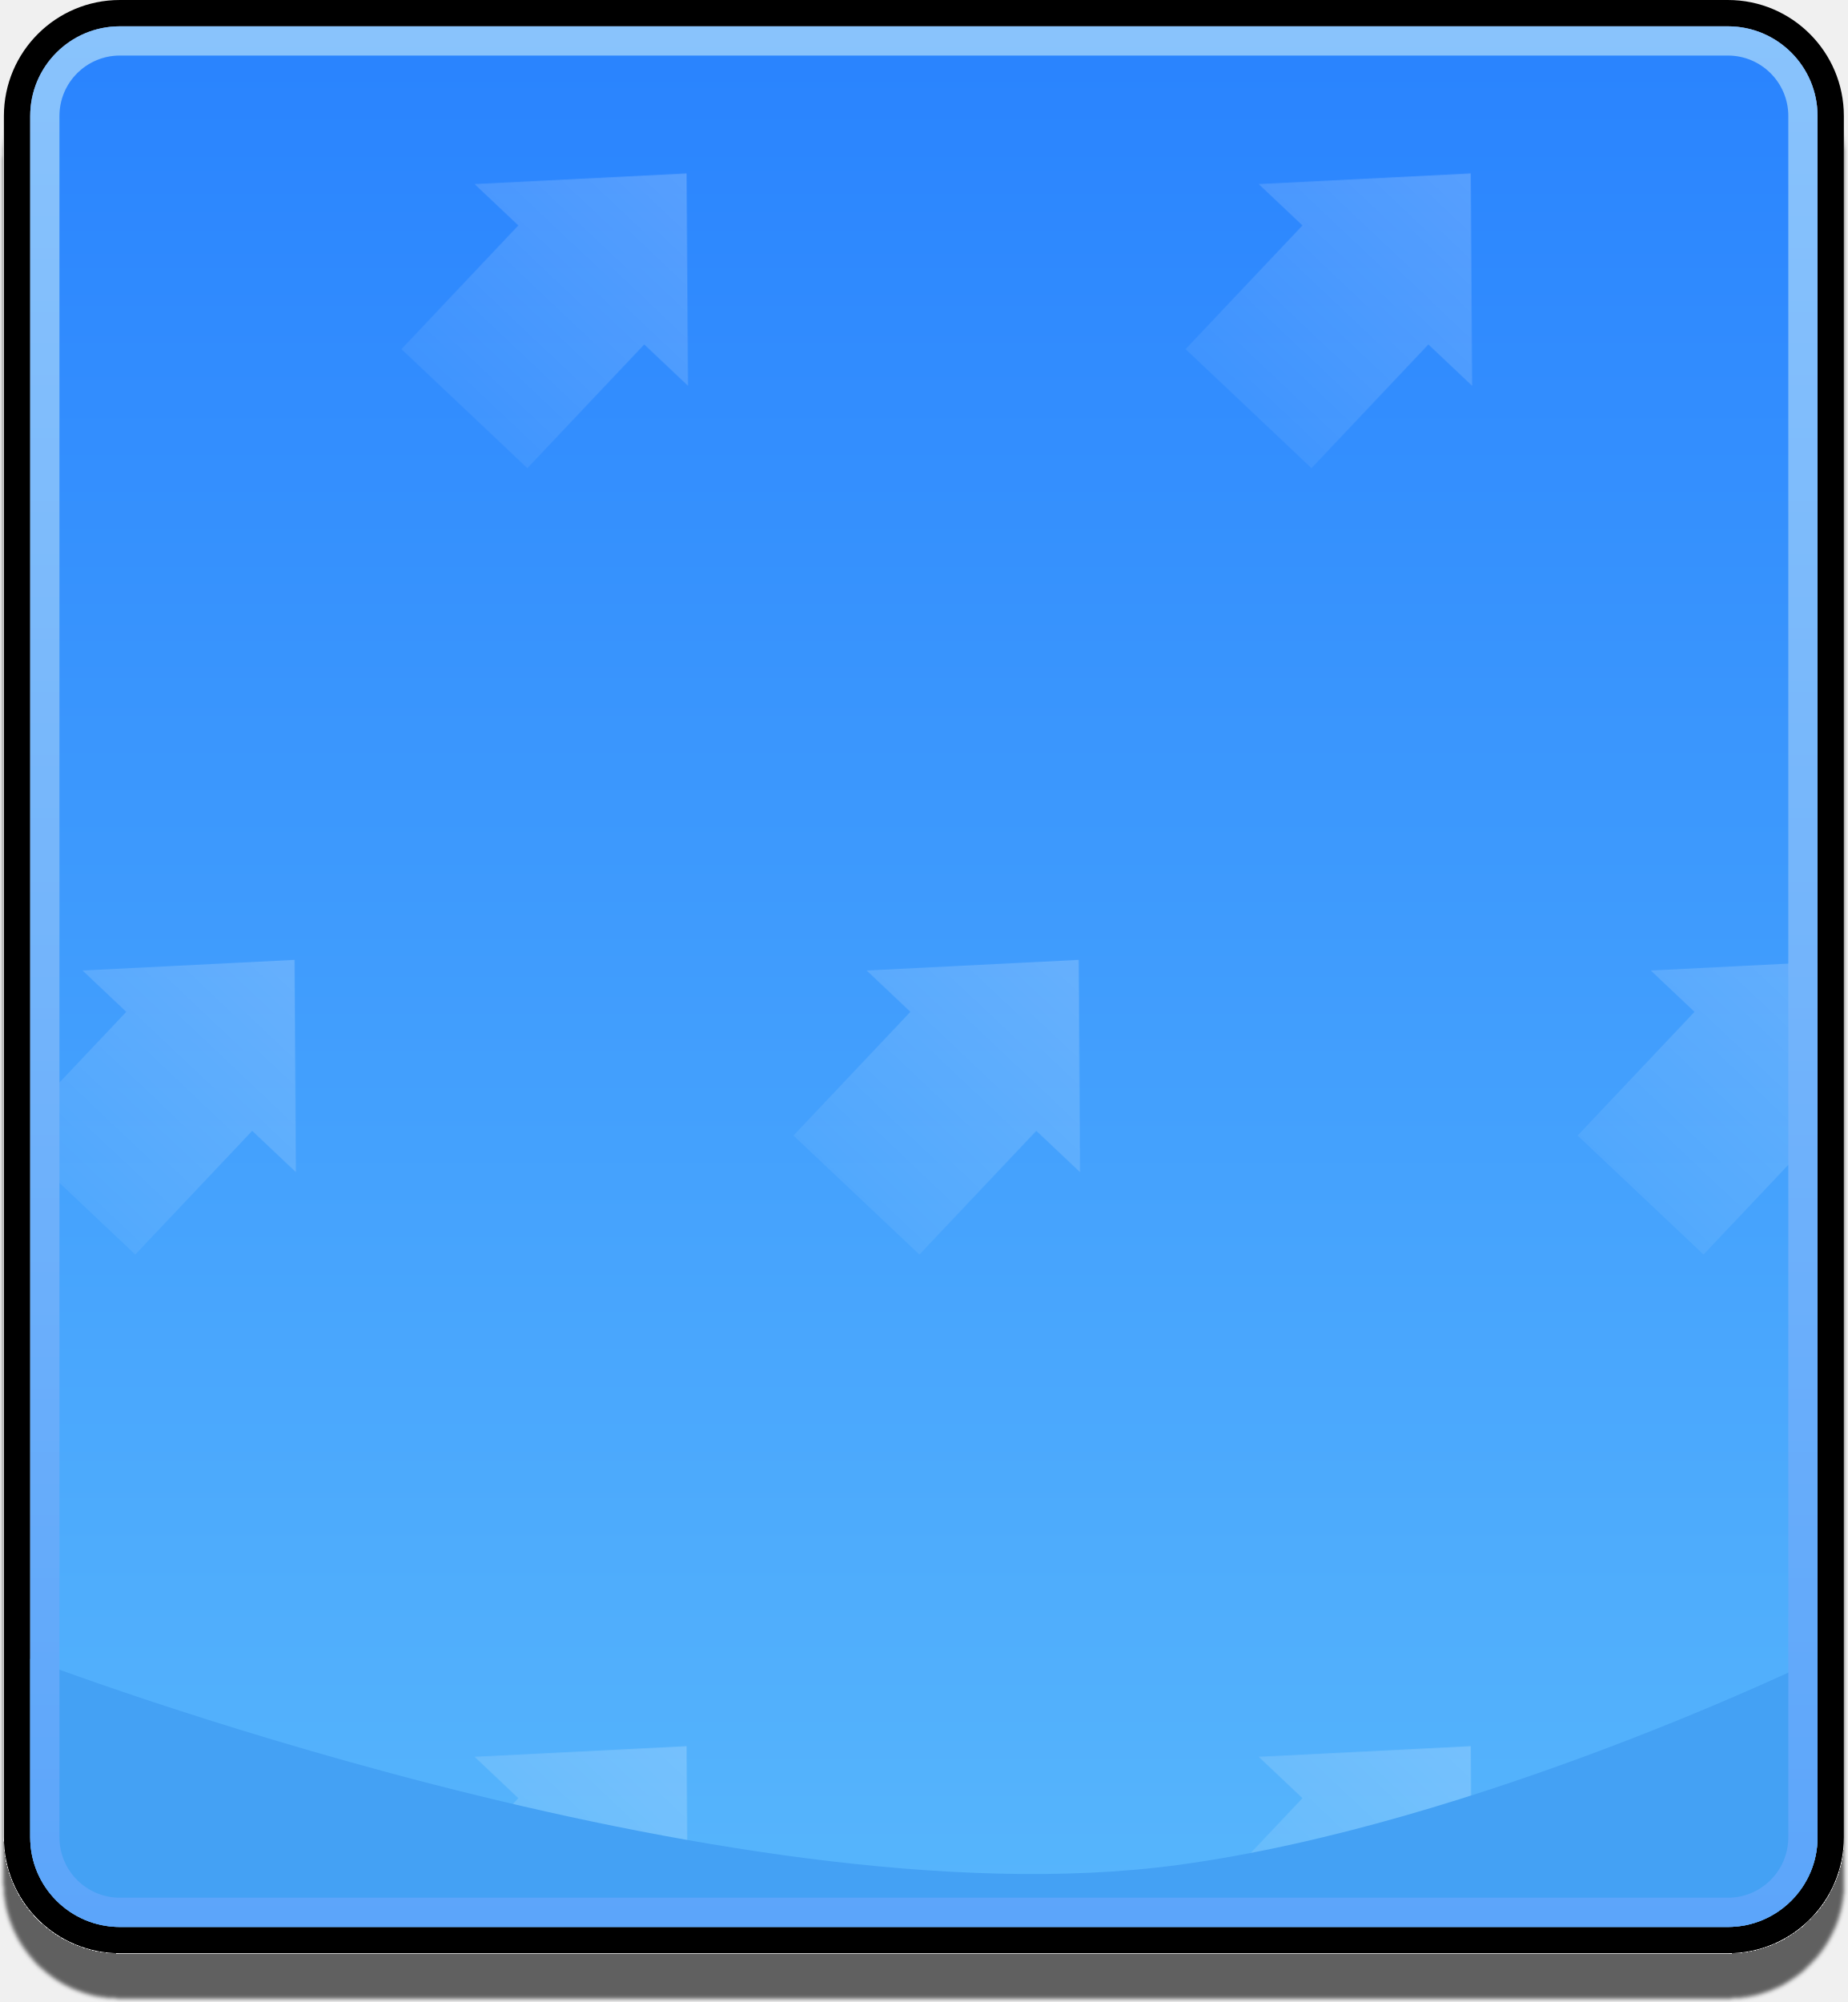
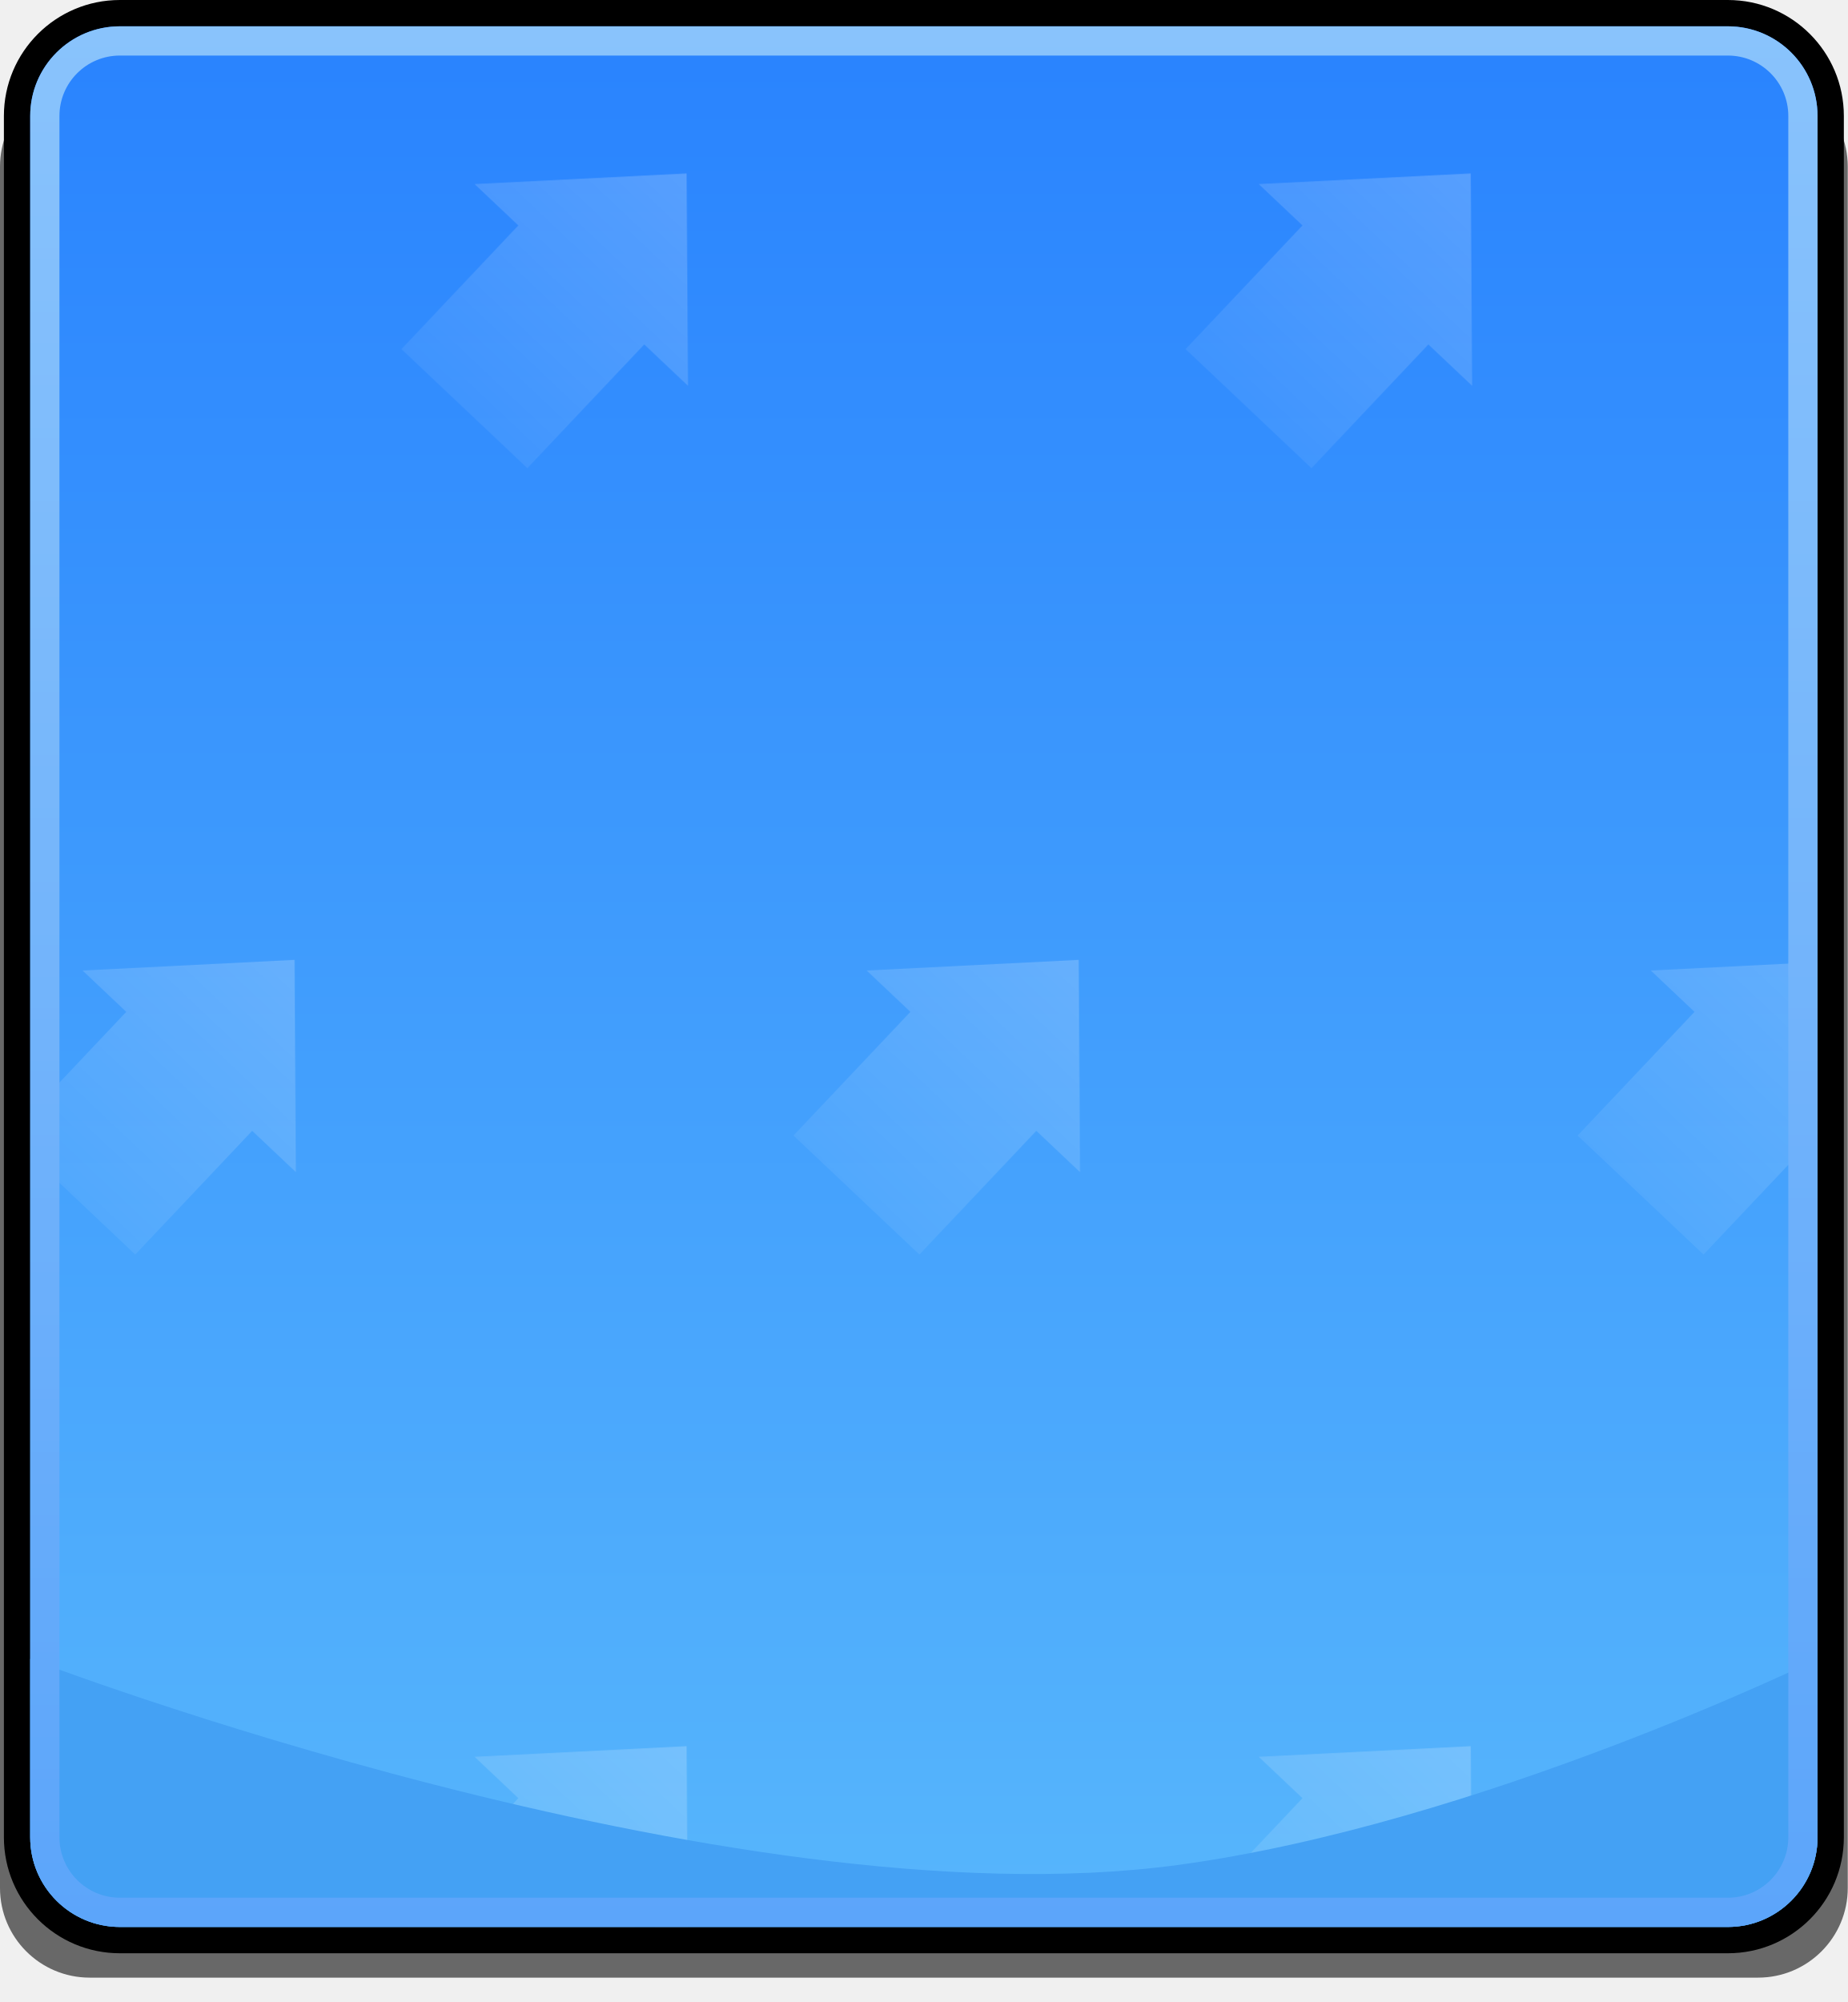
<svg xmlns="http://www.w3.org/2000/svg" xmlns:xlink="http://www.w3.org/1999/xlink" width="1896" height="2054" viewBox="0 0 1896 2054" fill="none">
-   <g clip-path="url(#clip0_17_200)">
-     <g filter="url(#filter0_d_17_200)">
-       <rect x="31" y="27" width="1834" height="1950" rx="92" fill="url(#paint0_linear_17_200)" />
-       <rect x="31" y="27" width="1834" height="1950" rx="92" fill="url(#pattern0_17_200)" fill-opacity="0.2" />
-       <rect x="17.5" y="13.5" width="1861" height="1977" rx="105.5" stroke="black" stroke-width="27" />
-     </g>
-     <path d="M31 1702C31 1702 745.155 1975.73 1208 1913.5C1517 1871.96 1865 1702 1865 1702V1885C1865 1935.81 1823.81 1977 1773 1977H123C72.19 1977 31 1935.81 31 1885V1702Z" fill="#44A1F4" />
-     <rect x="46" y="42" width="1804" height="1920" rx="77" stroke="url(#paint2_linear_17_200)" stroke-width="30" />
-   </g>
+   <rect y="79" width="1896" height="1950" rx="92" fill="#686868" />
+   <rect x="17.5" y="13.5" width="1861" height="1977" rx="105.5" fill="url(#paint0_linear_17_200)" />
+   <rect x="17.5" y="13.5" width="1861" height="1977" rx="105.5" fill="url(#pattern0_17_200)" fill-opacity="0.2" />
+   <rect x="17.5" y="13.5" width="1861" height="1977" rx="105.5" stroke="black" stroke-width="27" />
+   <path d="M31 1702C31 1702 745.155 1975.73 1208 1913.5C1517 1871.96 1865 1702 1865 1702V1885C1865 1935.81 1823.81 1977 1773 1977H123C72.19 1977 31 1935.81 31 1885V1702Z" fill="#44A1F4" />
+   <rect x="46" y="42" width="1804" height="1920" rx="77" stroke="url(#paint2_linear_17_200)" stroke-width="30" />
  <defs>
-     <filter id="filter0_d_17_200" x="0" y="0" width="1896" height="2054" filterUnits="userSpaceOnUse" color-interpolation-filters="sRGB">
-       <feFlood flood-opacity="0" result="BackgroundImageFix" />
-       <feColorMatrix in="SourceAlpha" type="matrix" values="0 0 0 0 0 0 0 0 0 0 0 0 0 0 0 0 0 0 127 0" result="hardAlpha" />
-       <feOffset dy="46" />
-       <feGaussianBlur stdDeviation="2" />
-       <feComposite in2="hardAlpha" operator="out" />
-       <feColorMatrix type="matrix" values="0 0 0 0 0 0 0 0 0 0 0 0 0 0 0 0 0 0 0.6 0" />
-       <feBlend mode="normal" in2="BackgroundImageFix" result="effect1_dropShadow_17_200" />
-       <feBlend mode="normal" in="SourceGraphic" in2="effect1_dropShadow_17_200" result="shape" />
-     </filter>
    <linearGradient id="paint0_linear_17_200" x1="948" y1="27" x2="948" y2="1977" gradientUnits="userSpaceOnUse">
      <stop stop-color="#2983FE" />
      <stop offset="1" stop-color="#57B6FC" />
    </linearGradient>
    <linearGradient id="paint2_linear_17_200" x1="948" y1="27" x2="948" y2="1977" gradientUnits="userSpaceOnUse">
      <stop stop-color="#89C3FC" />
      <stop offset="1" stop-color="#5CA5FA" />
    </linearGradient>
-     <clipPath id="clip0_17_200">
-       <rect width="1896" height="2054" fill="white" />
-     </clipPath>
    <pattern id="pattern0_17_200" patternUnits="userSpaceOnUse" patternTransform="matrix(804.582 0 0 1613.58 769.384 881.353)" preserveAspectRatio="none" viewBox="63.209 145.721 1133.21 2272.65" width="1" height="1">
      <use xlink:href="#pattern0_17_200_inner" transform="translate(-1133.21 0)" />
      <g id="pattern0_17_200_inner">
        <path d="M245.184 571.557L414.115 392.8L477.325 452.536L475.365 145.721L168.933 161.091L232.141 220.825L63.209 399.582L245.184 571.557Z" fill="url(#paint1_linear_17_200)" />
      </g>
      <use xlink:href="#pattern0_17_200_inner" transform="translate(-566.607 1136.33)" />
      <use xlink:href="#pattern0_17_200_inner" transform="translate(566.607 1136.33)" />
    </pattern>
    <linearGradient id="paint1_linear_17_200" x1="475.811" y1="146.142" x2="136.591" y2="505.091" gradientUnits="userSpaceOnUse">
      <stop stop-color="white" />
      <stop offset="1" stop-color="white" stop-opacity="0.3" />
    </linearGradient>
  </defs>
</svg>
